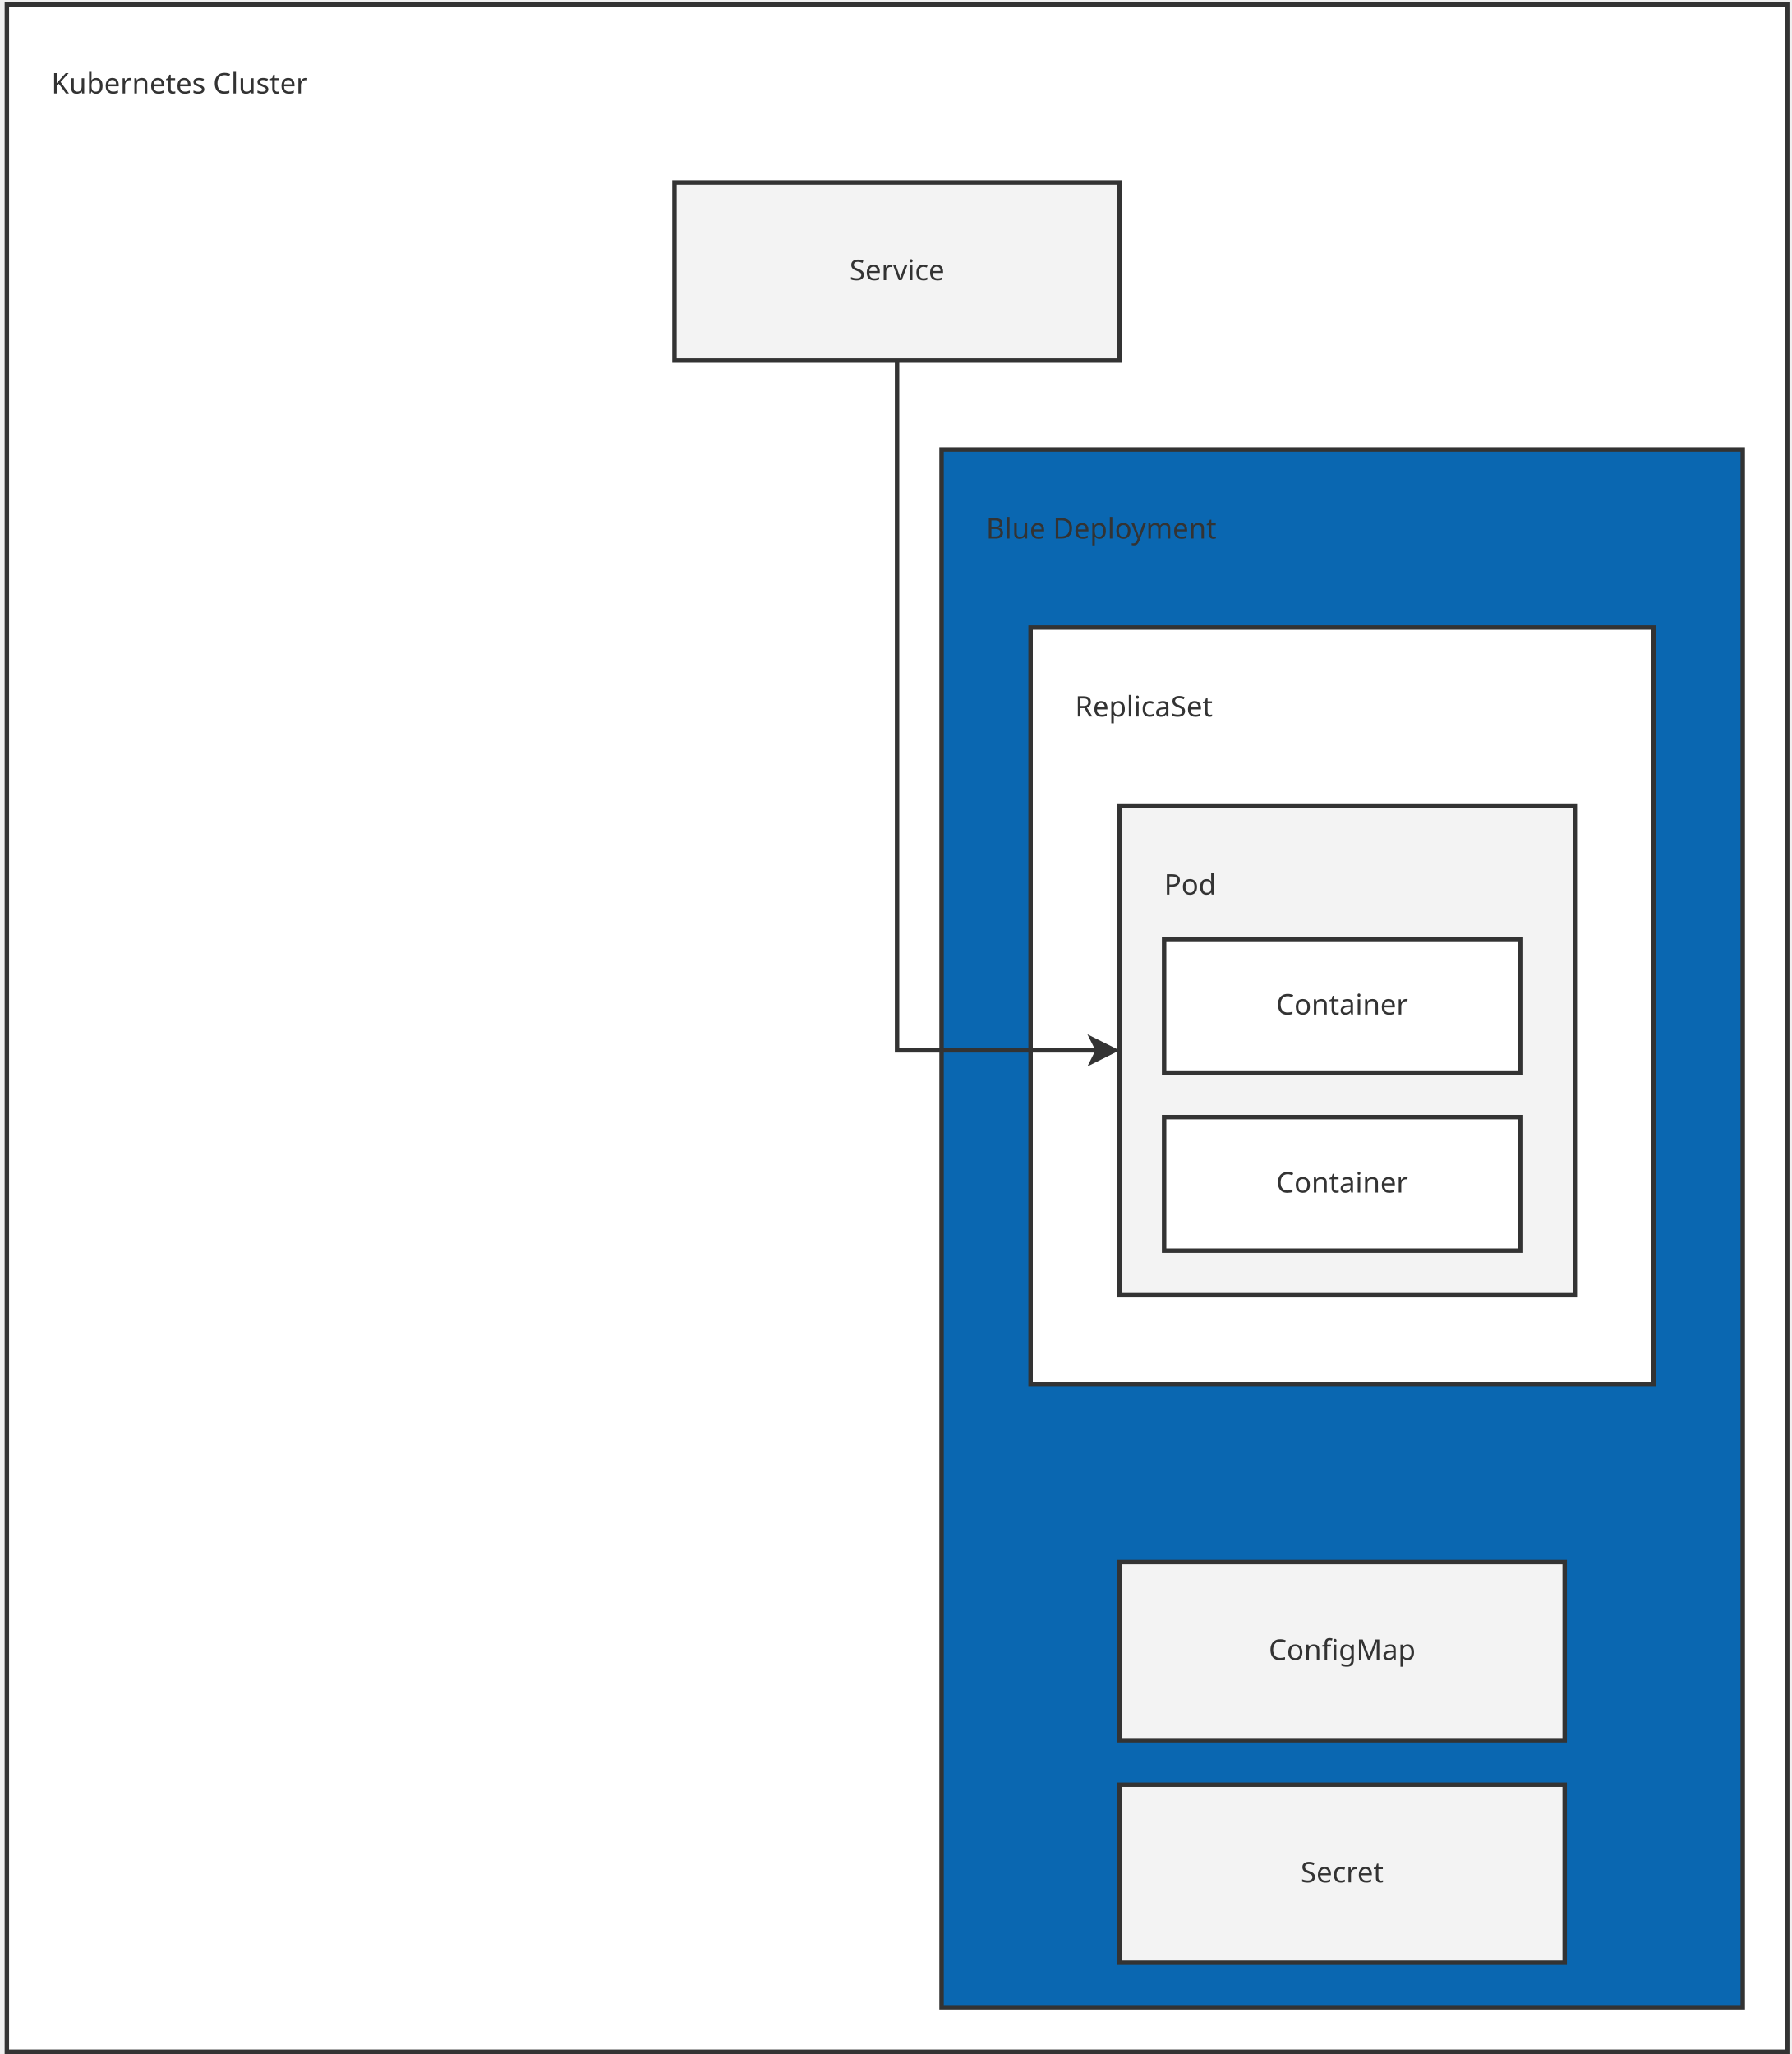
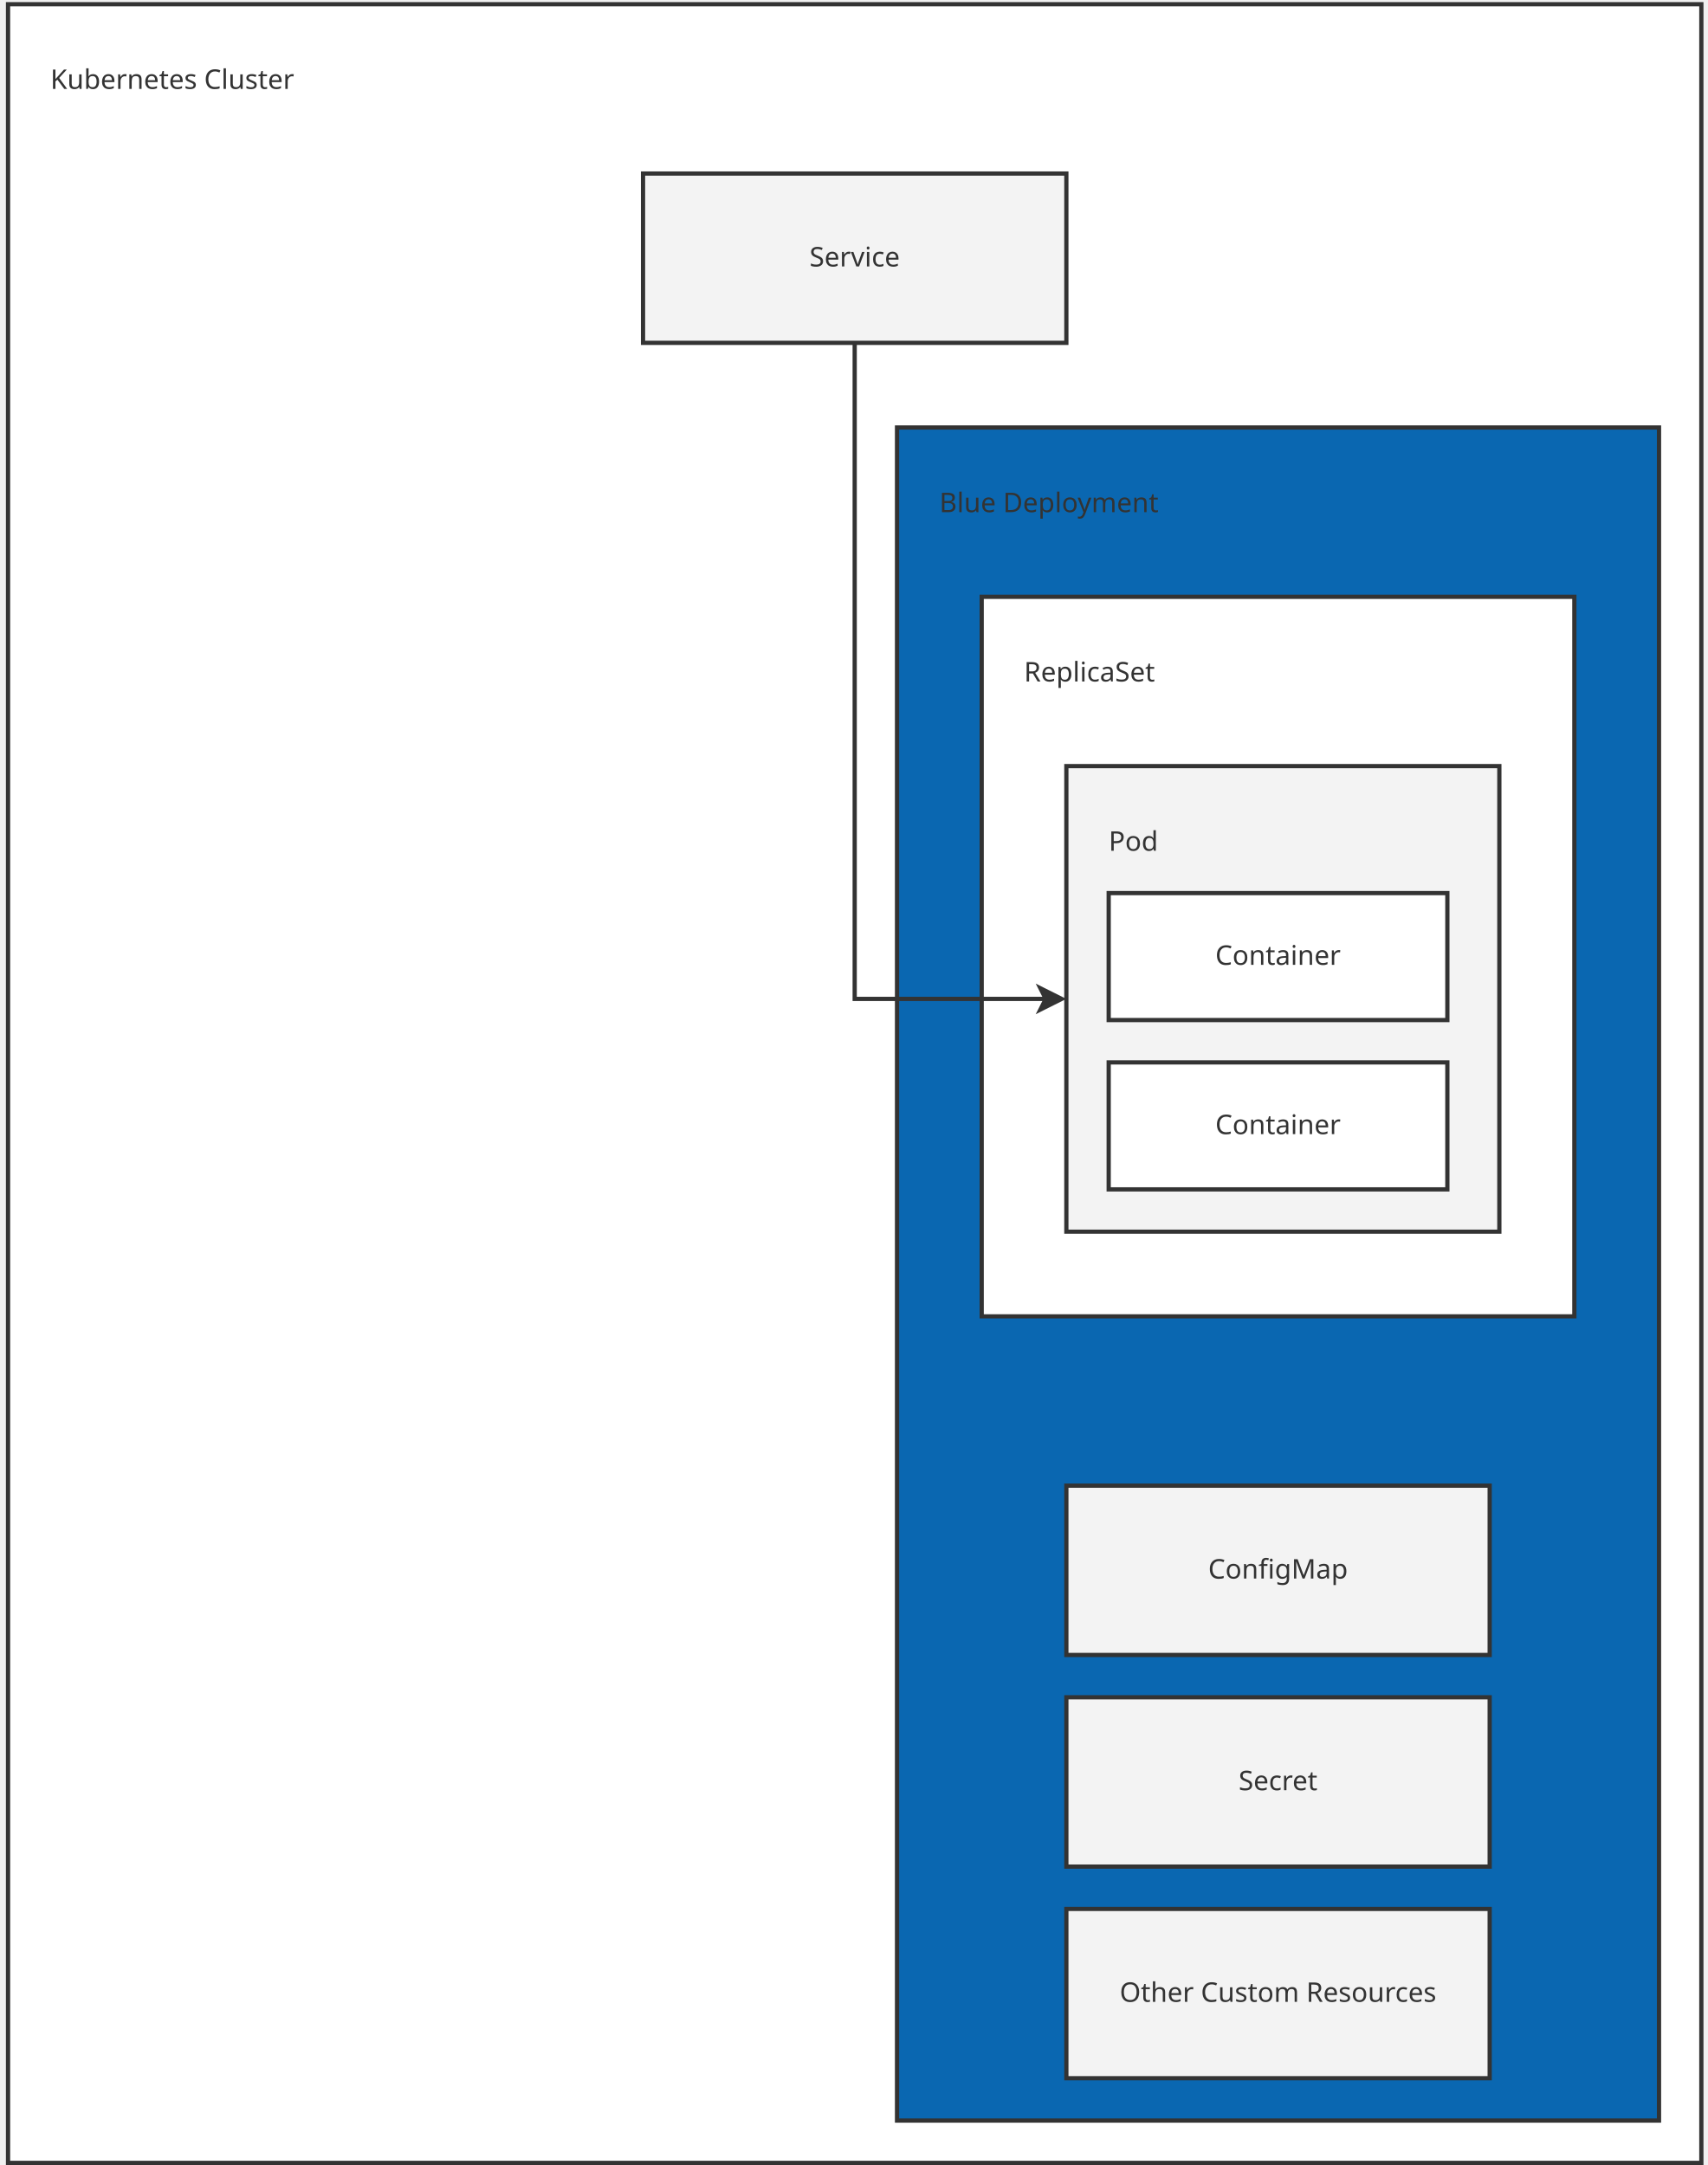
- <svg xmlns="http://www.w3.org/2000/svg" width="41cm" height="47cm" viewBox="-402 118 803 923">
+ <svg xmlns="http://www.w3.org/2000/svg" width="41cm" height="52cm" viewBox="-402 118 803 1023">
  <g>
-     <rect style="fill: #ffffff" x="-400" y="120" width="800" height="920" />
-     <rect style="fill: none; fill-opacity:0; stroke-width: 2; stroke: #333333" x="-400" y="120" width="800" height="920" />
-     <text font-size="12.8" style="fill: #333333;text-anchor:middle;font-family:sans-serif;font-style:normal;font-weight:normal" x="0" y="583.9">
-       <tspan x="0" y="583.9" />
+     <rect style="fill: #ffffff" x="-400" y="120" width="800" height="1020" />
+     <rect style="fill: none; fill-opacity:0; stroke-width: 2; stroke: #333333" x="-400" y="120" width="800" height="1020" />
+     <text font-size="12.8" style="fill: #333333;text-anchor:middle;font-family:sans-serif;font-style:normal;font-weight:normal" x="0" y="633.9">
+       <tspan x="0" y="633.9" />
    </text>
  </g>
  <text font-size="12.8" style="fill: #333333;text-anchor:start;font-family:sans-serif;font-style:normal;font-weight:normal" x="-210" y="324">
    <tspan x="-210" y="324" />
  </text>
  <text font-size="12.8" style="fill: #333333;text-anchor:start;font-family:sans-serif;font-style:normal;font-weight:normal" x="-210" y="324">
    <tspan x="-210" y="324" />
  </text>
  <text font-size="12.8" style="fill: #333333;text-anchor:start;font-family:sans-serif;font-style:normal;font-weight:normal" x="-380" y="160">
    <tspan x="-380" y="160">Kubernetes Cluster</tspan>
  </text>
  <text font-size="12.8" style="fill: #333333;text-anchor:start;font-family:sans-serif;font-style:normal;font-weight:normal" x="-200" y="570">
    <tspan x="-200" y="570" />
  </text>
  <text font-size="12.8" style="fill: #333333;text-anchor:start;font-family:sans-serif;font-style:normal;font-weight:normal" x="0" y="240">
    <tspan x="0" y="240" />
  </text>
  <g>
    <rect style="fill: #f3f3f3" x="-100" y="200" width="200" height="80" />
    <rect style="fill: none; fill-opacity:0; stroke-width: 2; stroke: #333333" x="-100" y="200" width="200" height="80" />
    <text font-size="12.8" style="fill: #333333;text-anchor:middle;font-family:sans-serif;font-style:normal;font-weight:normal" x="0" y="243.9">
      <tspan x="0" y="243.9">Service</tspan>
    </text>
  </g>
  <g>
-     <rect style="fill: #0a67b1" x="20" y="320" width="360" height="700" />
-     <rect style="fill: none; fill-opacity:0; stroke-width: 2; stroke: #333333" x="20" y="320" width="360" height="700" />
-     <text font-size="12.8" style="fill: #333333;text-anchor:middle;font-family:sans-serif;font-style:normal;font-weight:normal" x="200" y="673.9">
-       <tspan x="200" y="673.9" />
+     <rect style="fill: #0a67b1" x="20" y="320" width="360" height="800" />
+     <rect style="fill: none; fill-opacity:0; stroke-width: 2; stroke: #333333" x="20" y="320" width="360" height="800" />
+     <text font-size="12.8" style="fill: #333333;text-anchor:middle;font-family:sans-serif;font-style:normal;font-weight:normal" x="200" y="723.9">
+       <tspan x="200" y="723.9" />
    </text>
  </g>
  <text font-size="12.8" style="fill: #333333;text-anchor:start;font-family:sans-serif;font-style:normal;font-weight:normal" x="40" y="360">
    <tspan x="40" y="360">Blue Deployment</tspan>
  </text>
  <g>
    <rect style="fill: #ffffff" x="60" y="400" width="280" height="340" />
    <rect style="fill: none; fill-opacity:0; stroke-width: 2; stroke: #333333" x="60" y="400" width="280" height="340" />
    <text font-size="12.8" style="fill: #333333;text-anchor:middle;font-family:sans-serif;font-style:normal;font-weight:normal" x="200" y="573.9">
      <tspan x="200" y="573.9" />
    </text>
  </g>
  <text font-size="12.8" style="fill: #333333;text-anchor:start;font-family:sans-serif;font-style:normal;font-weight:normal" x="80" y="440">
    <tspan x="80" y="440">ReplicaSet</tspan>
  </text>
  <g>
    <rect style="fill: #f3f3f3" x="100" y="480" width="204.566" height="220" />
    <rect style="fill: none; fill-opacity:0; stroke-width: 2; stroke: #333333" x="100" y="480" width="204.566" height="220" />
    <text font-size="12.8" style="fill: #333333;text-anchor:middle;font-family:sans-serif;font-style:normal;font-weight:normal" x="202.283" y="593.9">
      <tspan x="202.283" y="593.9" />
    </text>
  </g>
  <text font-size="12.8" style="fill: #333333;text-anchor:start;font-family:sans-serif;font-style:normal;font-weight:normal" x="120" y="520">
    <tspan x="120" y="520">Pod</tspan>
  </text>
  <g>
    <rect style="fill: #ffffff" x="120" y="540" width="160" height="60" />
    <rect style="fill: none; fill-opacity:0; stroke-width: 2; stroke: #333333" x="120" y="540" width="160" height="60" />
    <text font-size="12.8" style="fill: #333333;text-anchor:middle;font-family:sans-serif;font-style:normal;font-weight:normal" x="200" y="573.9">
      <tspan x="200" y="573.9">Container</tspan>
    </text>
  </g>
  <g>
    <rect style="fill: #ffffff" x="120" y="620" width="160" height="60" />
    <rect style="fill: none; fill-opacity:0; stroke-width: 2; stroke: #333333" x="120" y="620" width="160" height="60" />
    <text font-size="12.8" style="fill: #333333;text-anchor:middle;font-family:sans-serif;font-style:normal;font-weight:normal" x="200" y="653.9">
      <tspan x="200" y="653.9">Container</tspan>
    </text>
  </g>
  <g>
    <polyline style="fill: none; fill-opacity:0; stroke-width: 2; stroke: #333333" points="0,280 0,590 90.264,590 " />
    <polygon style="fill: #333333" points="97.764,590 87.764,595 90.264,590 87.764,585 " />
    <polygon style="fill: none; fill-opacity:0; stroke-width: 2; stroke: #333333" points="97.764,590 87.764,595 90.264,590 87.764,585 " />
  </g>
  <g>
    <rect style="fill: #f3f3f3" x="100" y="820" width="200" height="80" />
    <rect style="fill: none; fill-opacity:0; stroke-width: 2; stroke: #333333" x="100" y="820" width="200" height="80" />
    <text font-size="12.8" style="fill: #333333;text-anchor:middle;font-family:sans-serif;font-style:normal;font-weight:normal" x="200" y="863.9">
      <tspan x="200" y="863.9">ConfigMap</tspan>
    </text>
  </g>
  <g>
    <rect style="fill: #f3f3f3" x="100" y="920" width="200" height="80" />
    <rect style="fill: none; fill-opacity:0; stroke-width: 2; stroke: #333333" x="100" y="920" width="200" height="80" />
    <text font-size="12.8" style="fill: #333333;text-anchor:middle;font-family:sans-serif;font-style:normal;font-weight:normal" x="200" y="963.9">
      <tspan x="200" y="963.9">Secret</tspan>
    </text>
  </g>
+   <g>
+     <rect style="fill: #f3f3f3" x="100" y="1020" width="200" height="80" />
+     <rect style="fill: none; fill-opacity:0; stroke-width: 2; stroke: #333333" x="100" y="1020" width="200" height="80" />
+     <text font-size="12.8" style="fill: #333333;text-anchor:middle;font-family:sans-serif;font-style:normal;font-weight:normal" x="200" y="1063.9">
+       <tspan x="200" y="1063.9">Other Custom Resources</tspan>
+     </text>
+   </g>
</svg>
